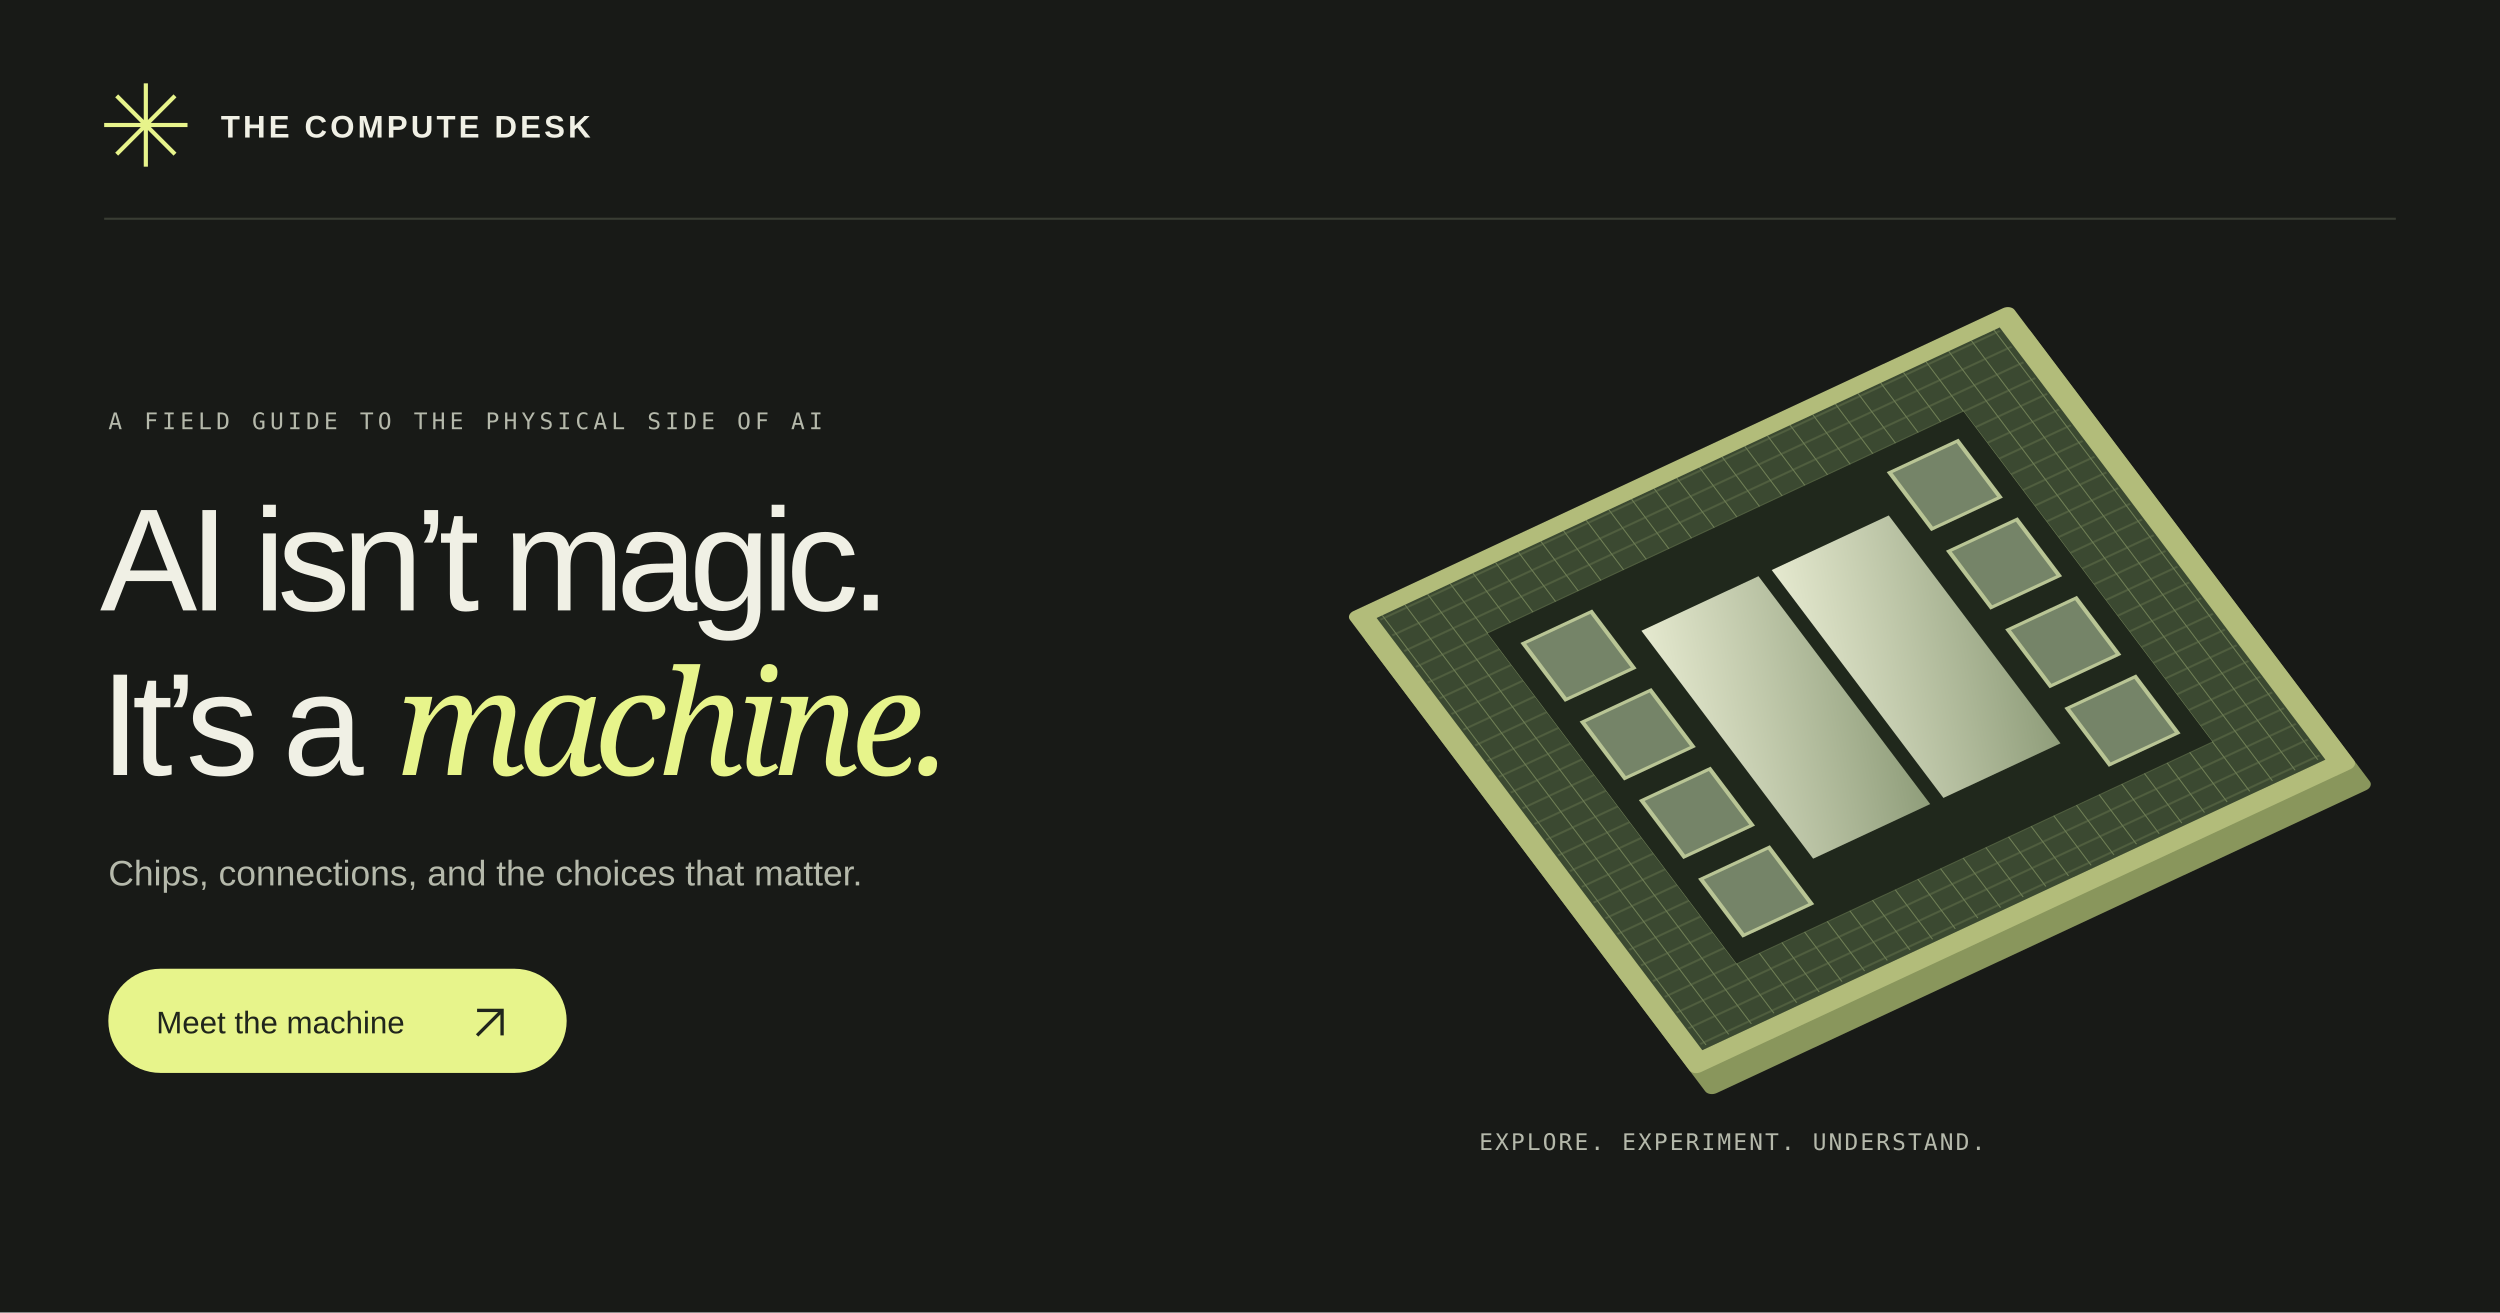
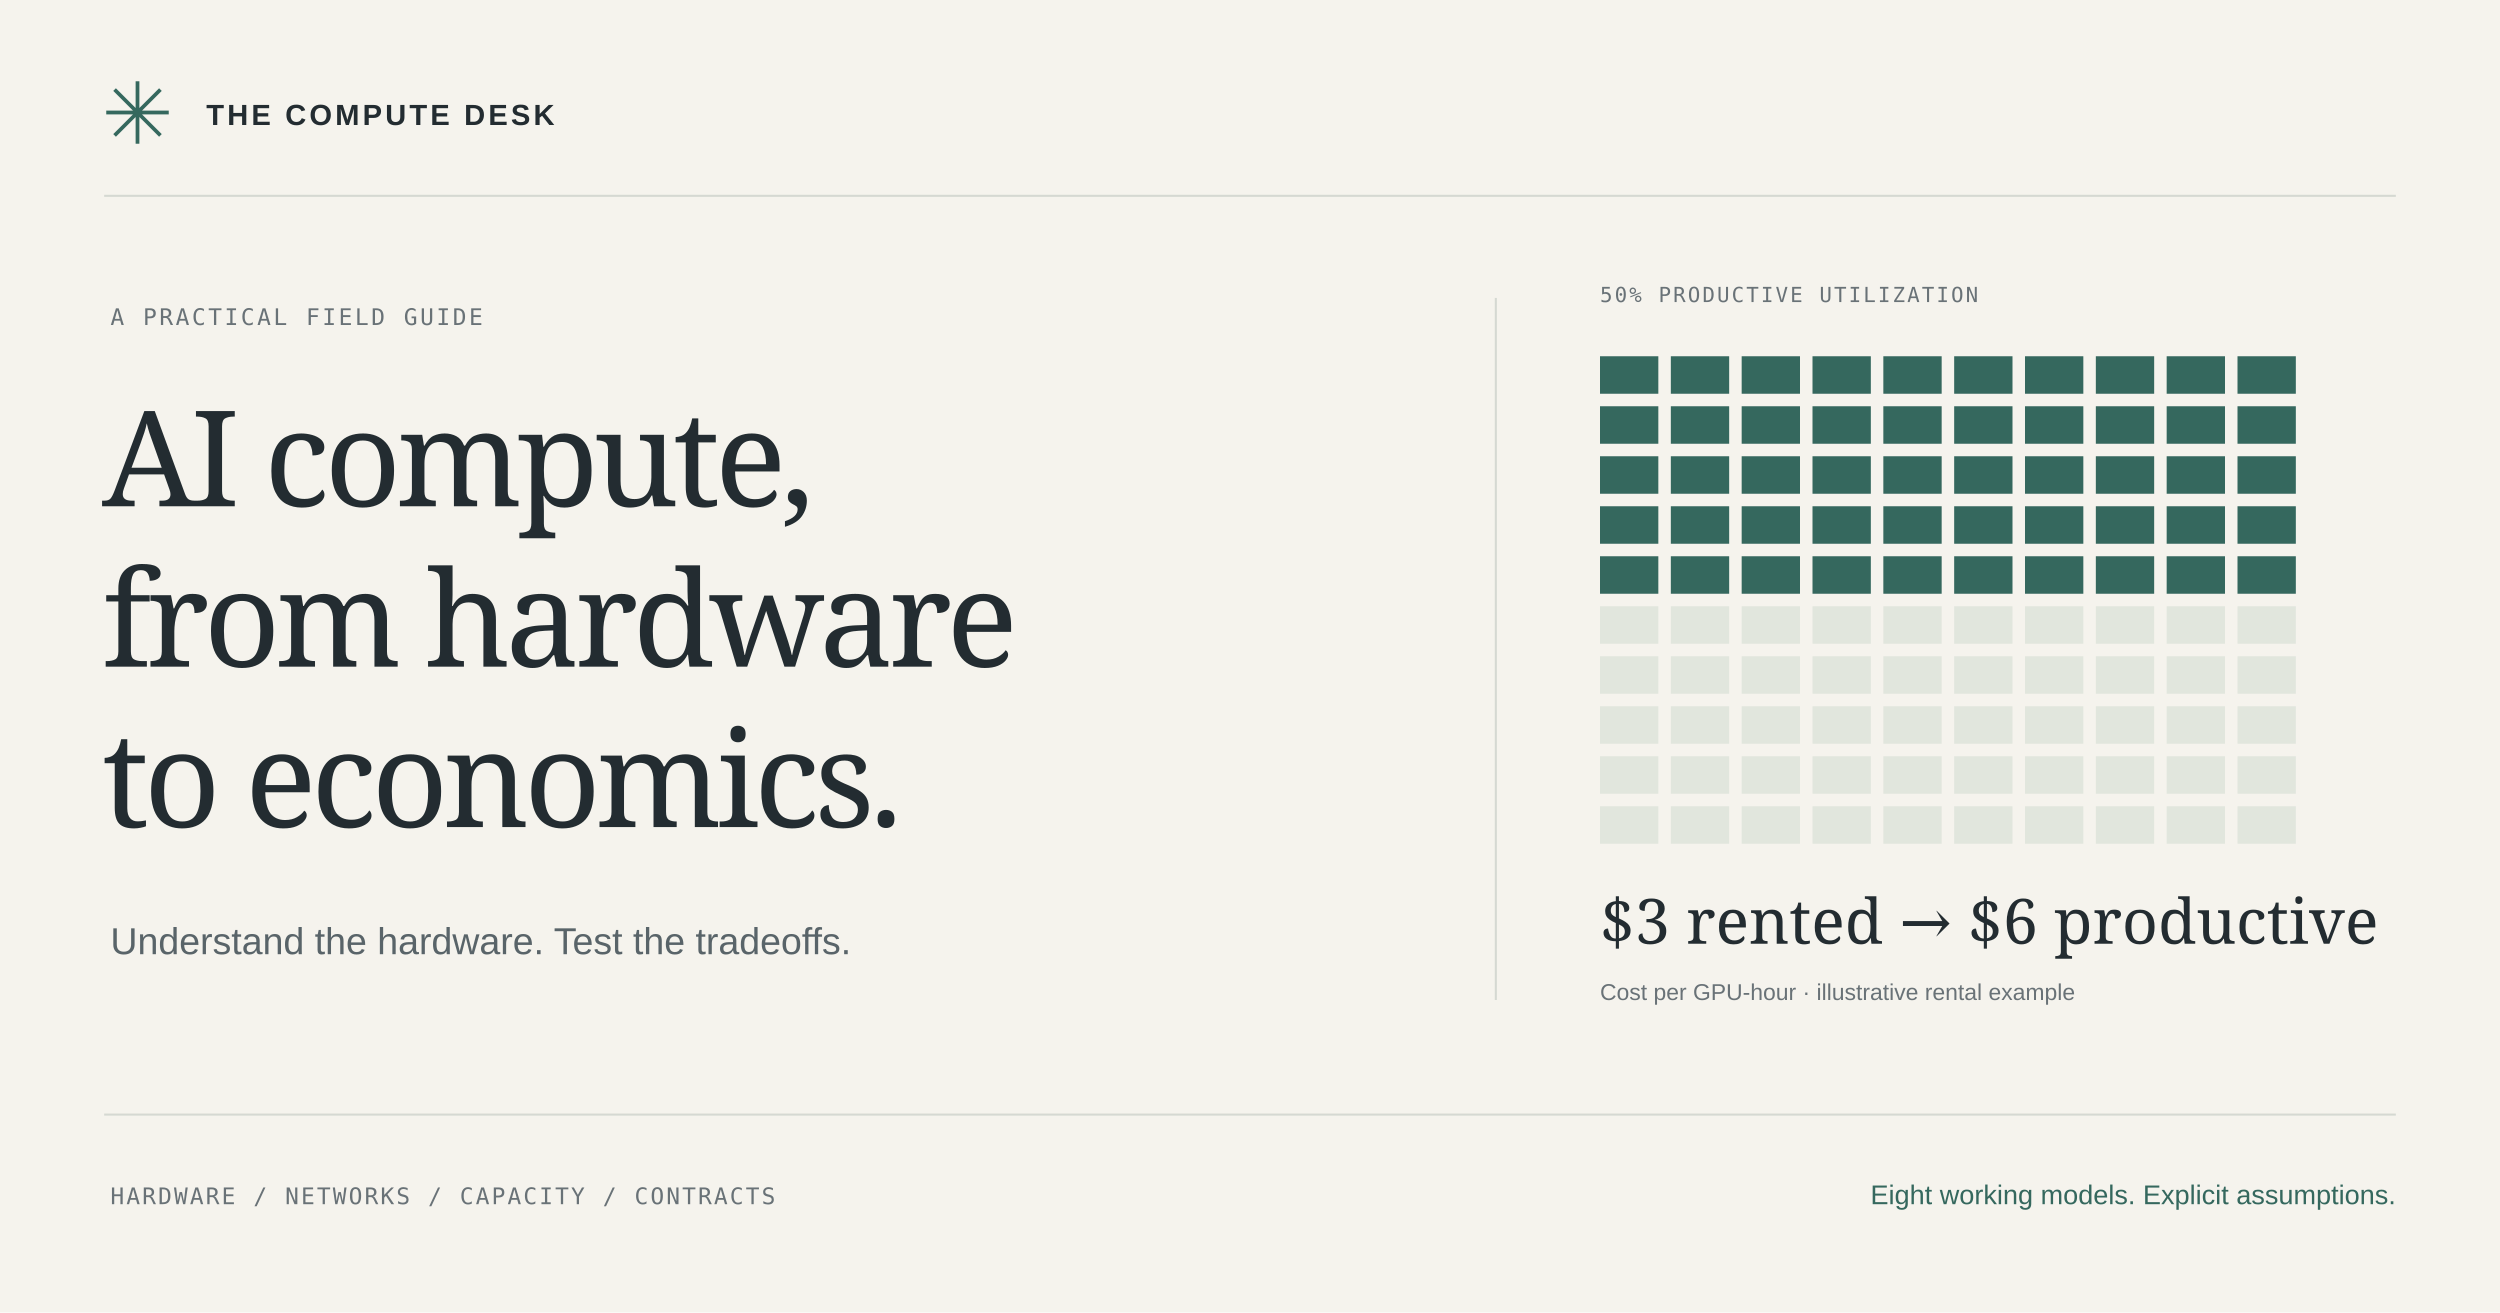
<svg xmlns="http://www.w3.org/2000/svg" width="1200" height="630" viewBox="0 0 1200 630">
-   <defs>
-     <linearGradient id="metal" x1="0" y1="0" x2="1" y2="1">
-       <stop stop-color="#e5e9cf" />
-       <stop offset="1" stop-color="#8f9d7a" />
-     </linearGradient>
-     <pattern id="traces" width="12" height="12" patternUnits="userSpaceOnUse">
-       <path d="M0 6H12M6 0V12" stroke="#b7c786" stroke-width=".5" opacity=".4" />
-     </pattern>
-   </defs>
-   <rect width="1200" height="630" fill="#181a17" />
-   <g stroke="#e7f48b" stroke-width="2">
-     <path d="M70 40v40M50 60h40M56 46l28 28M56 74l28-28" />
+   <rect width="1200" height="630" fill="#f5f3ed" />
+   <g stroke="#35685e" stroke-width="1.8">
+     <path d="M66 39v30M51 54h30M55 43l22 22M55 65l22-22" />
  </g>
-   <text x="106" y="66" fill="#f0f0e5" font-family="Arial,Helvetica,sans-serif" font-size="15" font-weight="bold" letter-spacing="1.5">THE COMPUTE DESK</text>
-   <path d="M50 105H1150" stroke="#393d33" />
-   <text x="52" y="206" fill="#b5b9ab" font-family="monospace" font-size="11" letter-spacing="2">A FIELD GUIDE TO THE PHYSICAL SIDE OF AI</text>
-   <text x="48" y="293" fill="#f0f0e5" font-family="Arial,Helvetica,sans-serif" font-size="70" letter-spacing="-4">AI isn’t magic.</text>
-   <text x="48" y="372" fill="#f0f0e5" font-family="Arial,Helvetica,sans-serif" font-size="70" letter-spacing="-4">It’s a <tspan fill="#e7f48b" font-family="Georgia,serif" font-style="italic">machine.</tspan>
-   </text>
-   <text x="52" y="425" fill="#b5b9ab" font-family="Arial,Helvetica,sans-serif" font-size="17">Chips, connections, and the choices that matter.</text>
-   <rect x="52" y="465" width="220" height="50" rx="25" fill="#e7f48b" />
-   <text x="75" y="496" fill="#20251c" font-family="Arial,Helvetica,sans-serif" font-size="15">Meet the machine</text>
-   <path d="M229 497l12-12m-12 0h12v12" stroke="#20251c" stroke-width="1.6" fill="none" />
-   <g transform="translate(888 330) rotate(-25) skewX(12) scale(1 .77)">
-     <rect x="-176" y="-174" width="352" height="352" rx="4" fill="#89965c" transform="translate(0 16)" />
-     <rect x="-176" y="-174" width="352" height="352" rx="4" fill="#b2bc7a" />
-     <rect x="-165" y="-164" width="330" height="330" fill="#3b4931" />
-     <rect x="-164" y="-164" width="328" height="328" fill="url(#traces)" />
-     <rect x="-126" y="-126" width="252" height="252" fill="#20281c" />
-     <rect x="-65" y="-87" width="62" height="174" fill="url(#metal)" />
-     <rect x="4" y="-87" width="62" height="174" fill="url(#metal)" />
-     <g fill="#758468" stroke="#b9c595" stroke-width="2">
-       <rect x="-115" y="-111" width="36" height="43" />
-       <rect x="-115" y="-51" width="36" height="43" />
-       <rect x="-115" y="9" width="36" height="43" />
-       <rect x="-115" y="69" width="36" height="43" />
-       <rect x="79" y="-111" width="36" height="43" />
-       <rect x="79" y="-51" width="36" height="43" />
-       <rect x="79" y="9" width="36" height="43" />
-       <rect x="79" y="69" width="36" height="43" />
-     </g>
-   </g>
-   <text x="710" y="552" fill="#b5b9ab" font-family="monospace" font-size="11" letter-spacing="1">EXPLORE. EXPERIMENT. UNDERSTAND.</text>
+   <text x="99" y="60" fill="#232c31" font-family="Arial,Helvetica,sans-serif" font-size="14" font-weight="bold" letter-spacing="1.5">THE COMPUTE DESK</text>
+   <path d="M50 94H1150" stroke="#d5d8d2" />
+   <text x="53" y="156" fill="#697277" font-family="monospace" font-size="11" letter-spacing="1.2">A PRACTICAL FIELD GUIDE</text>
+   <text x="49" y="243" fill="#232c31" font-family="Georgia,serif" font-size="64" letter-spacing="-2.5">AI compute,</text>
+   <text x="49" y="320" fill="#232c31" font-family="Georgia,serif" font-size="64" letter-spacing="-2.5">from hardware</text>
+   <text x="49" y="397" fill="#232c31" font-family="Georgia,serif" font-size="64" letter-spacing="-2.5">to economics.</text>
+   <text x="53" y="458" fill="#596469" font-family="Arial,Helvetica,sans-serif" font-size="18">Understand the hardware. Test the tradeoffs.</text>
+   <path d="M718 143V480" stroke="#d5d8d2" />
+   <text x="768" y="145" fill="#697277" font-family="monospace" font-size="10" letter-spacing="1">50% PRODUCTIVE UTILIZATION</text>
+   <rect x="768" y="171" width="28" height="18" fill="#35685e" />
+   <rect x="802" y="171" width="28" height="18" fill="#35685e" />
+   <rect x="836" y="171" width="28" height="18" fill="#35685e" />
+   <rect x="870" y="171" width="28" height="18" fill="#35685e" />
+   <rect x="904" y="171" width="28" height="18" fill="#35685e" />
+   <rect x="938" y="171" width="28" height="18" fill="#35685e" />
+   <rect x="972" y="171" width="28" height="18" fill="#35685e" />
+   <rect x="1006" y="171" width="28" height="18" fill="#35685e" />
+   <rect x="1040" y="171" width="28" height="18" fill="#35685e" />
+   <rect x="1074" y="171" width="28" height="18" fill="#35685e" />
+   <rect x="768" y="195" width="28" height="18" fill="#35685e" />
+   <rect x="802" y="195" width="28" height="18" fill="#35685e" />
+   <rect x="836" y="195" width="28" height="18" fill="#35685e" />
+   <rect x="870" y="195" width="28" height="18" fill="#35685e" />
+   <rect x="904" y="195" width="28" height="18" fill="#35685e" />
+   <rect x="938" y="195" width="28" height="18" fill="#35685e" />
+   <rect x="972" y="195" width="28" height="18" fill="#35685e" />
+   <rect x="1006" y="195" width="28" height="18" fill="#35685e" />
+   <rect x="1040" y="195" width="28" height="18" fill="#35685e" />
+   <rect x="1074" y="195" width="28" height="18" fill="#35685e" />
+   <rect x="768" y="219" width="28" height="18" fill="#35685e" />
+   <rect x="802" y="219" width="28" height="18" fill="#35685e" />
+   <rect x="836" y="219" width="28" height="18" fill="#35685e" />
+   <rect x="870" y="219" width="28" height="18" fill="#35685e" />
+   <rect x="904" y="219" width="28" height="18" fill="#35685e" />
+   <rect x="938" y="219" width="28" height="18" fill="#35685e" />
+   <rect x="972" y="219" width="28" height="18" fill="#35685e" />
+   <rect x="1006" y="219" width="28" height="18" fill="#35685e" />
+   <rect x="1040" y="219" width="28" height="18" fill="#35685e" />
+   <rect x="1074" y="219" width="28" height="18" fill="#35685e" />
+   <rect x="768" y="243" width="28" height="18" fill="#35685e" />
+   <rect x="802" y="243" width="28" height="18" fill="#35685e" />
+   <rect x="836" y="243" width="28" height="18" fill="#35685e" />
+   <rect x="870" y="243" width="28" height="18" fill="#35685e" />
+   <rect x="904" y="243" width="28" height="18" fill="#35685e" />
+   <rect x="938" y="243" width="28" height="18" fill="#35685e" />
+   <rect x="972" y="243" width="28" height="18" fill="#35685e" />
+   <rect x="1006" y="243" width="28" height="18" fill="#35685e" />
+   <rect x="1040" y="243" width="28" height="18" fill="#35685e" />
+   <rect x="1074" y="243" width="28" height="18" fill="#35685e" />
+   <rect x="768" y="267" width="28" height="18" fill="#35685e" />
+   <rect x="802" y="267" width="28" height="18" fill="#35685e" />
+   <rect x="836" y="267" width="28" height="18" fill="#35685e" />
+   <rect x="870" y="267" width="28" height="18" fill="#35685e" />
+   <rect x="904" y="267" width="28" height="18" fill="#35685e" />
+   <rect x="938" y="267" width="28" height="18" fill="#35685e" />
+   <rect x="972" y="267" width="28" height="18" fill="#35685e" />
+   <rect x="1006" y="267" width="28" height="18" fill="#35685e" />
+   <rect x="1040" y="267" width="28" height="18" fill="#35685e" />
+   <rect x="1074" y="267" width="28" height="18" fill="#35685e" />
+   <rect x="768" y="291" width="28" height="18" fill="#e1e6dd" />
+   <rect x="802" y="291" width="28" height="18" fill="#e1e6dd" />
+   <rect x="836" y="291" width="28" height="18" fill="#e1e6dd" />
+   <rect x="870" y="291" width="28" height="18" fill="#e1e6dd" />
+   <rect x="904" y="291" width="28" height="18" fill="#e1e6dd" />
+   <rect x="938" y="291" width="28" height="18" fill="#e1e6dd" />
+   <rect x="972" y="291" width="28" height="18" fill="#e1e6dd" />
+   <rect x="1006" y="291" width="28" height="18" fill="#e1e6dd" />
+   <rect x="1040" y="291" width="28" height="18" fill="#e1e6dd" />
+   <rect x="1074" y="291" width="28" height="18" fill="#e1e6dd" />
+   <rect x="768" y="315" width="28" height="18" fill="#e1e6dd" />
+   <rect x="802" y="315" width="28" height="18" fill="#e1e6dd" />
+   <rect x="836" y="315" width="28" height="18" fill="#e1e6dd" />
+   <rect x="870" y="315" width="28" height="18" fill="#e1e6dd" />
+   <rect x="904" y="315" width="28" height="18" fill="#e1e6dd" />
+   <rect x="938" y="315" width="28" height="18" fill="#e1e6dd" />
+   <rect x="972" y="315" width="28" height="18" fill="#e1e6dd" />
+   <rect x="1006" y="315" width="28" height="18" fill="#e1e6dd" />
+   <rect x="1040" y="315" width="28" height="18" fill="#e1e6dd" />
+   <rect x="1074" y="315" width="28" height="18" fill="#e1e6dd" />
+   <rect x="768" y="339" width="28" height="18" fill="#e1e6dd" />
+   <rect x="802" y="339" width="28" height="18" fill="#e1e6dd" />
+   <rect x="836" y="339" width="28" height="18" fill="#e1e6dd" />
+   <rect x="870" y="339" width="28" height="18" fill="#e1e6dd" />
+   <rect x="904" y="339" width="28" height="18" fill="#e1e6dd" />
+   <rect x="938" y="339" width="28" height="18" fill="#e1e6dd" />
+   <rect x="972" y="339" width="28" height="18" fill="#e1e6dd" />
+   <rect x="1006" y="339" width="28" height="18" fill="#e1e6dd" />
+   <rect x="1040" y="339" width="28" height="18" fill="#e1e6dd" />
+   <rect x="1074" y="339" width="28" height="18" fill="#e1e6dd" />
+   <rect x="768" y="363" width="28" height="18" fill="#e1e6dd" />
+   <rect x="802" y="363" width="28" height="18" fill="#e1e6dd" />
+   <rect x="836" y="363" width="28" height="18" fill="#e1e6dd" />
+   <rect x="870" y="363" width="28" height="18" fill="#e1e6dd" />
+   <rect x="904" y="363" width="28" height="18" fill="#e1e6dd" />
+   <rect x="938" y="363" width="28" height="18" fill="#e1e6dd" />
+   <rect x="972" y="363" width="28" height="18" fill="#e1e6dd" />
+   <rect x="1006" y="363" width="28" height="18" fill="#e1e6dd" />
+   <rect x="1040" y="363" width="28" height="18" fill="#e1e6dd" />
+   <rect x="1074" y="363" width="28" height="18" fill="#e1e6dd" />
+   <rect x="768" y="387" width="28" height="18" fill="#e1e6dd" />
+   <rect x="802" y="387" width="28" height="18" fill="#e1e6dd" />
+   <rect x="836" y="387" width="28" height="18" fill="#e1e6dd" />
+   <rect x="870" y="387" width="28" height="18" fill="#e1e6dd" />
+   <rect x="904" y="387" width="28" height="18" fill="#e1e6dd" />
+   <rect x="938" y="387" width="28" height="18" fill="#e1e6dd" />
+   <rect x="972" y="387" width="28" height="18" fill="#e1e6dd" />
+   <rect x="1006" y="387" width="28" height="18" fill="#e1e6dd" />
+   <rect x="1040" y="387" width="28" height="18" fill="#e1e6dd" />
+   <rect x="1074" y="387" width="28" height="18" fill="#e1e6dd" />
+   <text x="768" y="453" fill="#232c31" font-family="Georgia,serif" font-size="30">$3 rented → $6 productive</text>
+   <text x="768" y="480" fill="#697277" font-family="Arial,Helvetica,sans-serif" font-size="11">Cost per GPU-hour · illustrative rental example</text>
+   <path d="M50 535H1150" stroke="#d5d8d2" />
+   <text x="53" y="578" fill="#697277" font-family="monospace" font-size="11" letter-spacing="1">HARDWARE / NETWORKS / CAPACITY / CONTRACTS</text>
+   <text x="1150" y="578" text-anchor="end" fill="#35685e" font-family="Arial,Helvetica,sans-serif" font-size="13">Eight working models. Explicit assumptions.</text>
</svg>
